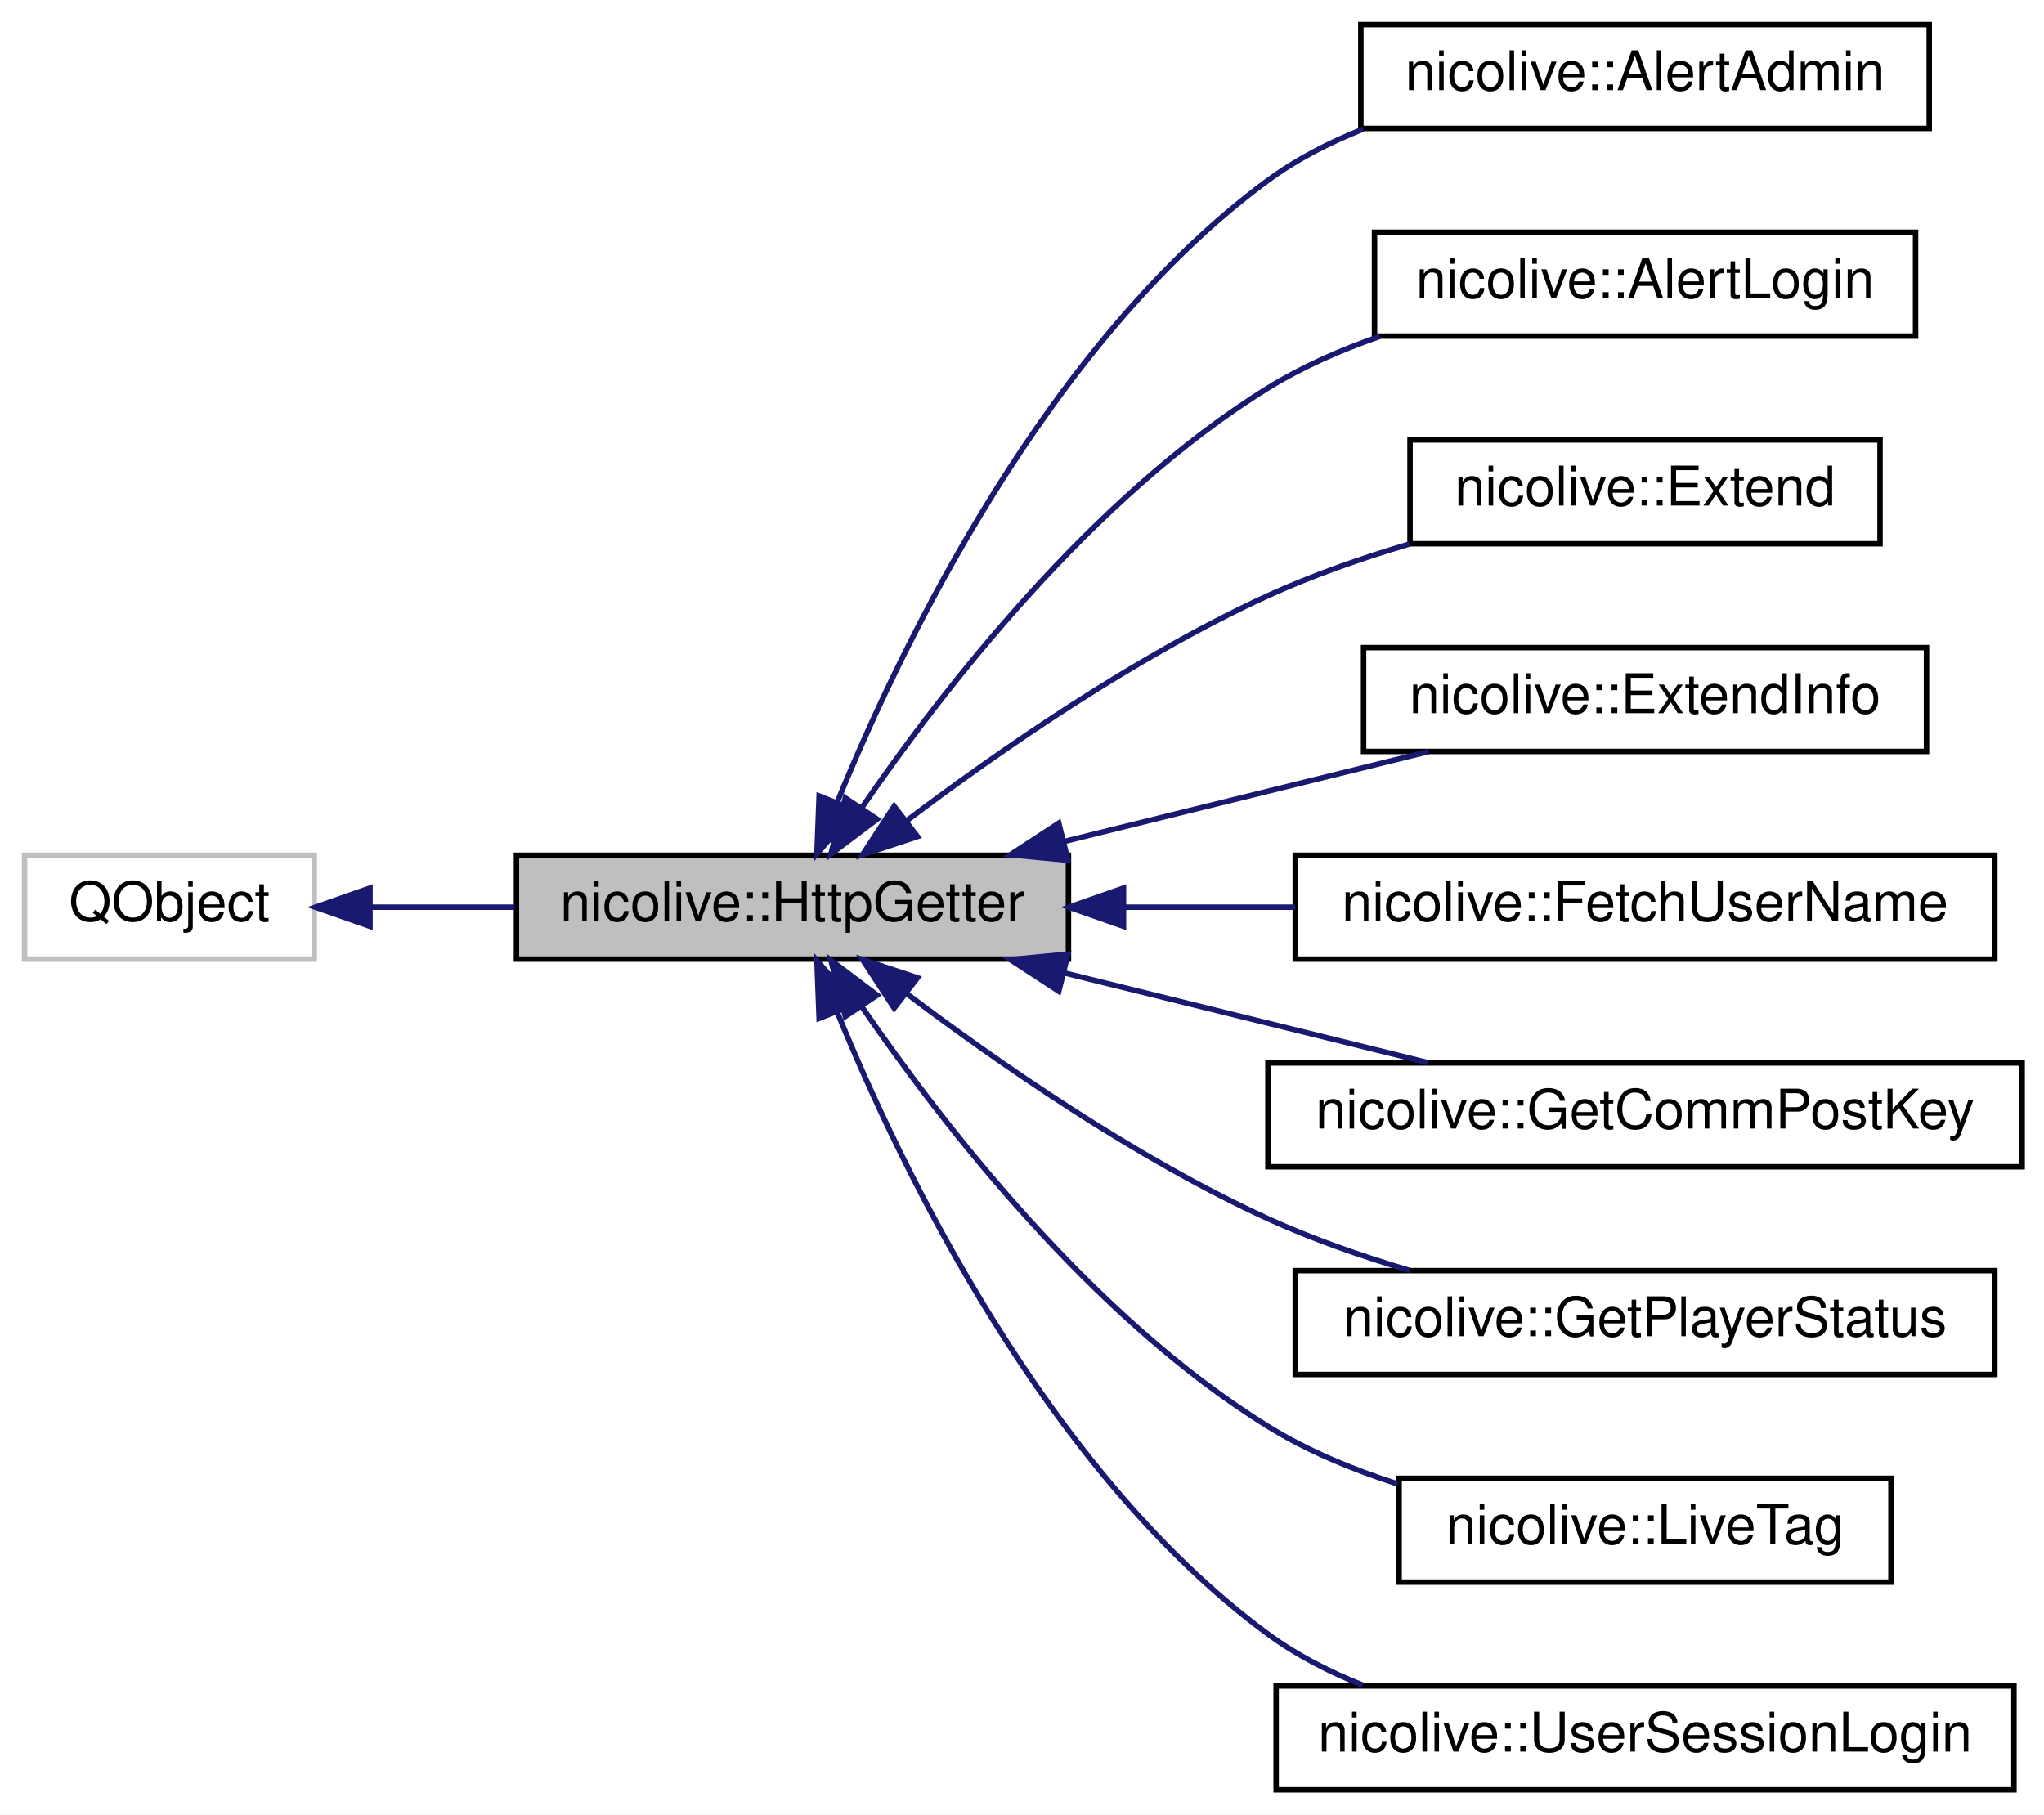
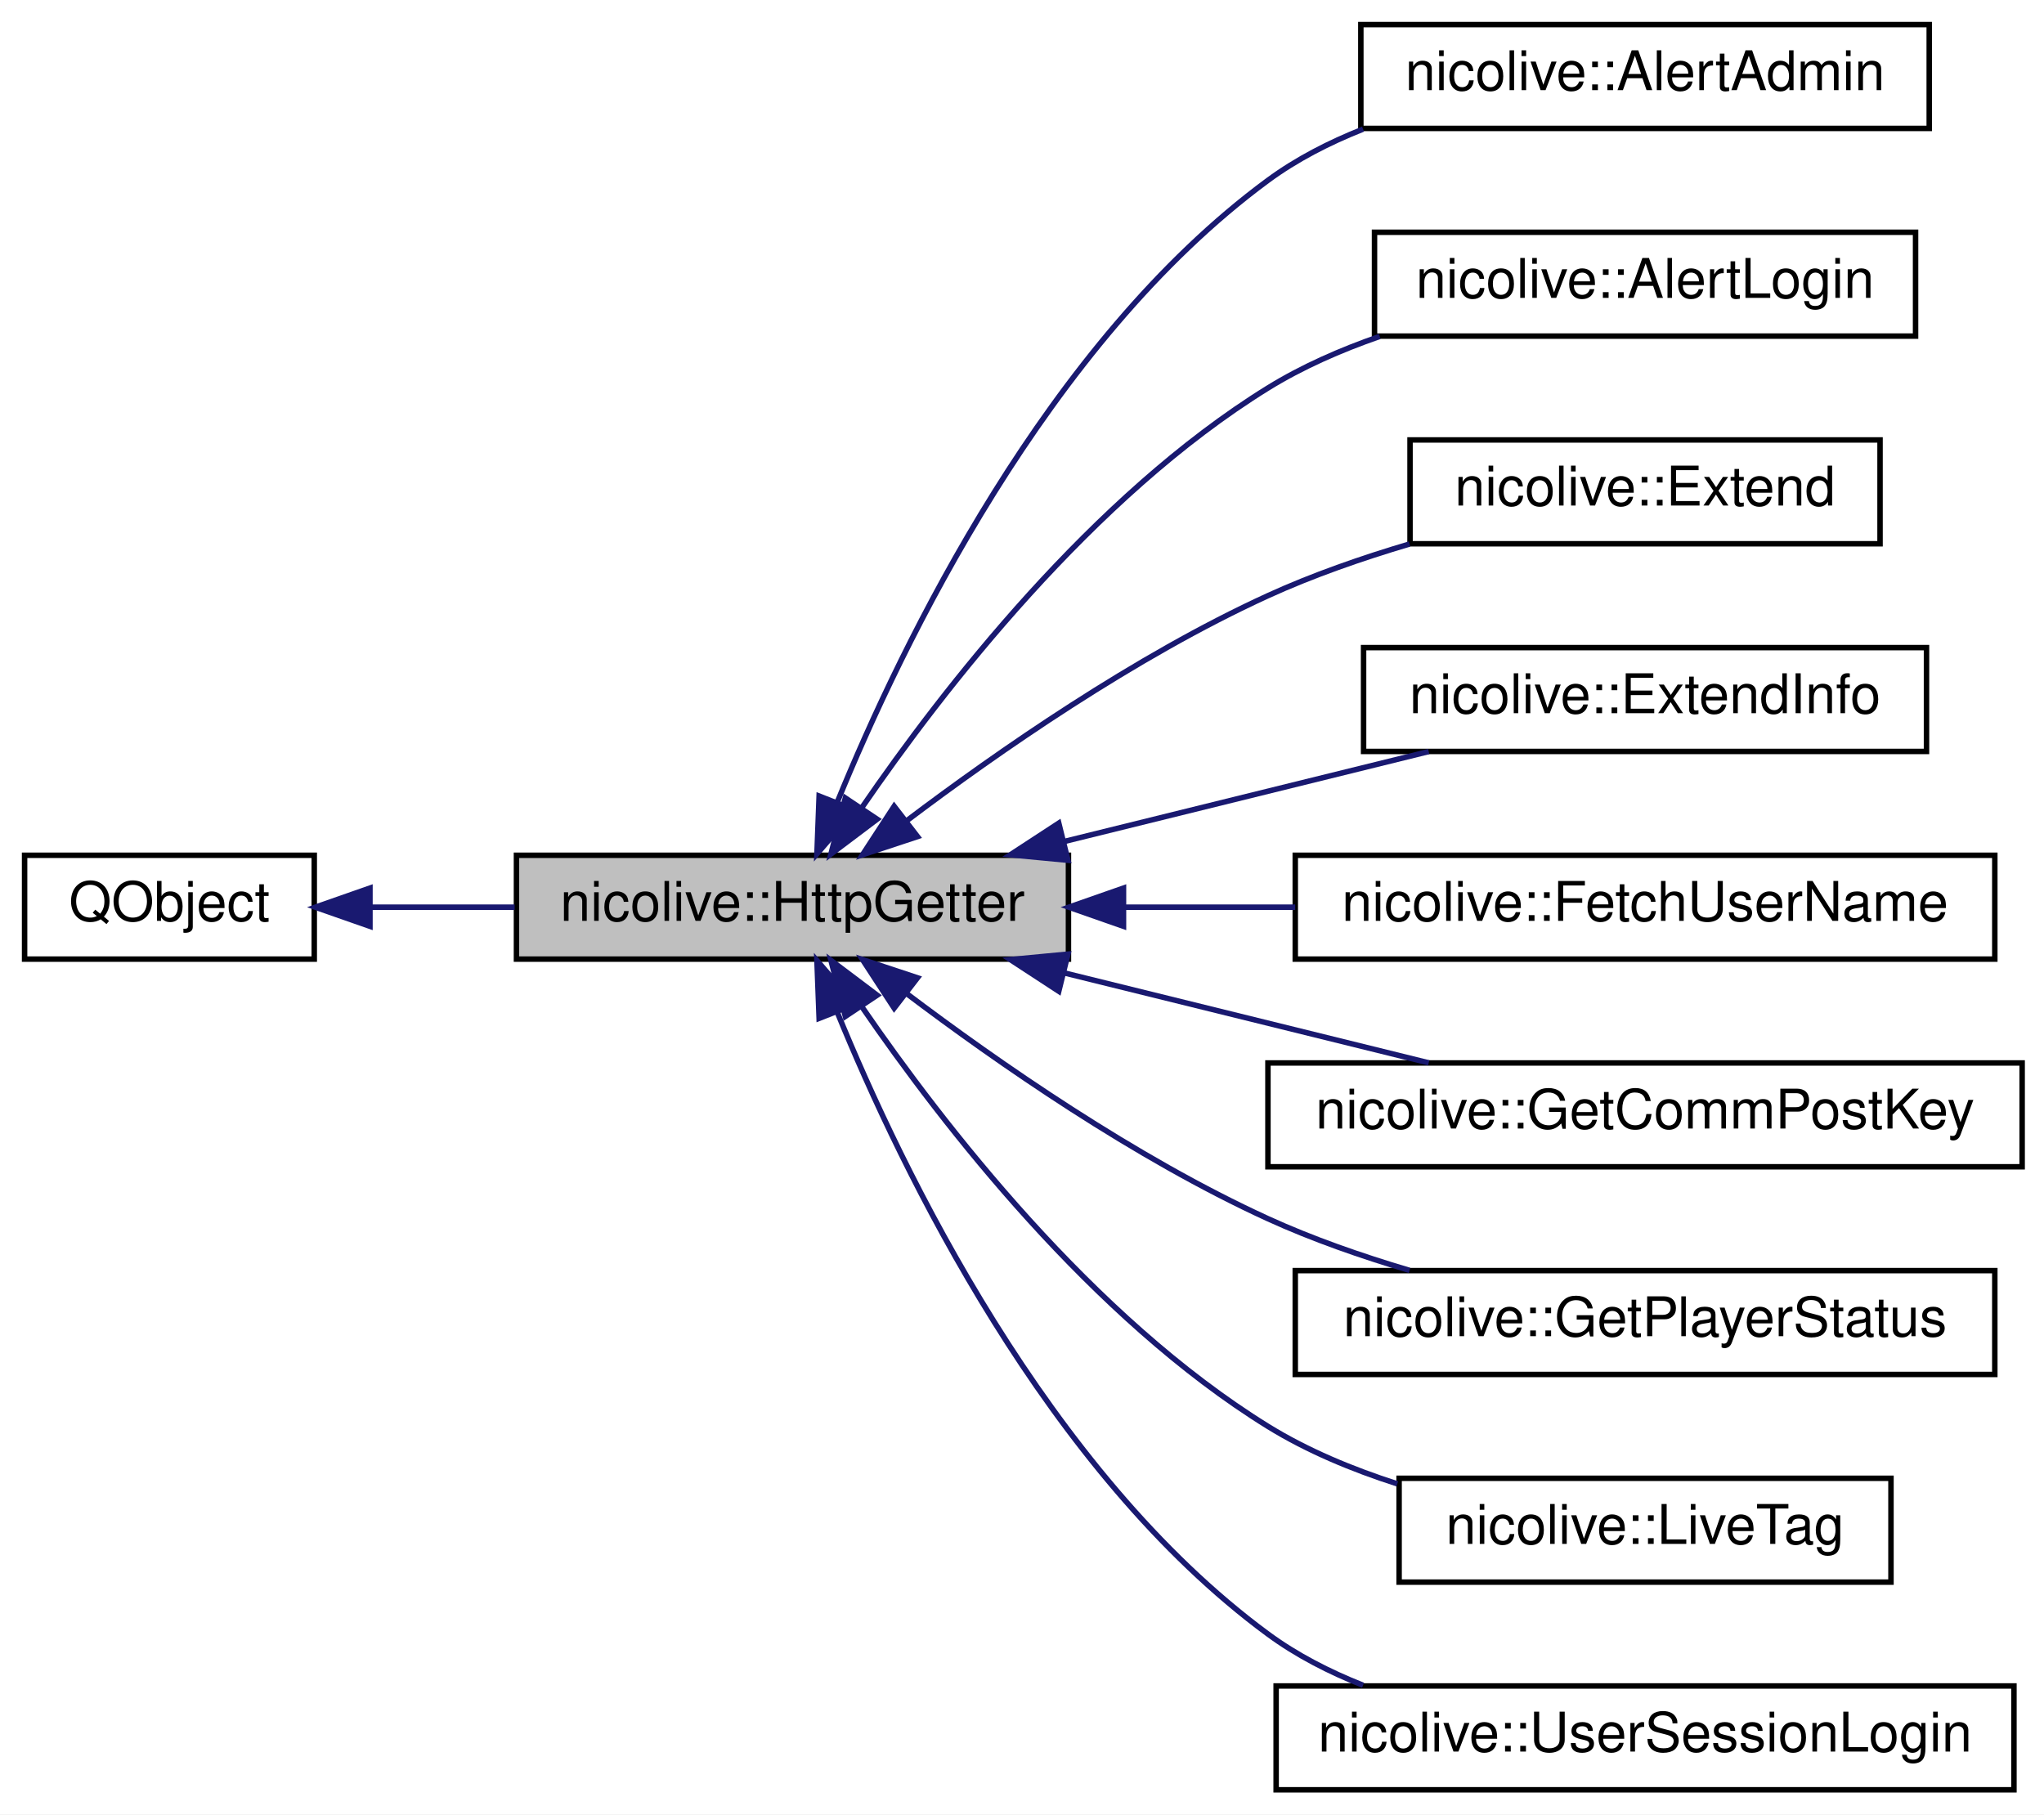
<svg xmlns="http://www.w3.org/2000/svg" xmlns:xlink="http://www.w3.org/1999/xlink" width="374pt" height="332pt" viewBox="0.00 0.00 374.00 332.00">
  <g id="graph0" class="graph" transform="scale(1 1) rotate(0) translate(4 328)">
    <polygon fill="white" stroke="none" points="-4,4 -4,-328 370,-328 370,4 -4,4" />
    <g id="node1" class="node">
      <polygon fill="#bfbfbf" stroke="black" points="90.5,-152.5 90.5,-171.5 191.5,-171.5 191.5,-152.5 90.5,-152.5" />
      <text text-anchor="middle" x="141" y="-159.5" font-family="Helvetica,sans-Serif" font-size="10.00">nicolive::HttpGetter</text>
    </g>
    <g id="node3" class="node">
      <g id="a_node3">
        <a xlink:href="classnicolive_1_1AlertAdmin.html" target="_top" xlink:title="ニコ生アラート取得のために必要な情報と、登録コミュニティを取得します。 ">
          <polygon fill="white" stroke="black" points="245,-304.5 245,-323.5 349,-323.5 349,-304.5 245,-304.5" />
          <text text-anchor="middle" x="297" y="-311.5" font-family="Helvetica,sans-Serif" font-size="10.00">nicolive::AlertAdmin</text>
        </a>
      </g>
    </g>
    <g id="edge2" class="edge">
      <path fill="none" stroke="midnightblue" d="M149.188,-181.2C161.066,-210.276 187.572,-265.235 228,-295 233.232,-298.852 239.212,-301.923 245.406,-304.372" />
      <polygon fill="midnightblue" stroke="midnightblue" points="152.39,-179.78 145.475,-171.753 145.876,-182.341 152.39,-179.78" />
    </g>
    <g id="node4" class="node">
      <g id="a_node4">
-         <a xlink:href="classnicolive_1_1AlertLogin.html" target="_top" xlink:title="ニコ生アラートのログインをしてチケットを取得します ">
+         <a xlink:href="classnicolive_1_1AlertLogin.html" target="_top" xlink:title="ニコ生アラートのログインをしてAlertAdminに必要なチケットを取得します ">
          <polygon fill="white" stroke="black" points="247.5,-266.5 247.5,-285.5 346.5,-285.5 346.5,-266.5 247.5,-266.5" />
          <text text-anchor="middle" x="297" y="-273.5" font-family="Helvetica,sans-Serif" font-size="10.00">nicolive::AlertLogin</text>
        </a>
      </g>
    </g>
    <g id="edge3" class="edge">
      <path fill="none" stroke="midnightblue" d="M153.74,-180.278C168.507,-201.8 195.858,-237.126 228,-257 234.255,-260.868 241.314,-263.966 248.456,-266.444" />
      <polygon fill="midnightblue" stroke="midnightblue" points="156.497,-178.103 148.037,-171.725 150.673,-181.987 156.497,-178.103" />
    </g>
    <g id="node5" class="node">
      <g id="a_node5">
        <a xlink:href="classnicolive_1_1Extend.html" target="_top" xlink:title="ニコ生放送の延長を実行するクラス。 ">
          <polygon fill="white" stroke="black" points="254,-228.5 254,-247.5 340,-247.5 340,-228.5 254,-228.5" />
          <text text-anchor="middle" x="297" y="-235.5" font-family="Helvetica,sans-Serif" font-size="10.00">nicolive::Extend</text>
        </a>
      </g>
    </g>
    <g id="edge4" class="edge">
      <path fill="none" stroke="midnightblue" d="M161.784,-177.726C178.569,-190.407 203.724,-207.899 228,-219 236.138,-222.721 245.164,-225.865 253.91,-228.458" />
      <polygon fill="midnightblue" stroke="midnightblue" points="163.878,-174.921 153.819,-171.593 159.607,-180.467 163.878,-174.921" />
    </g>
    <g id="node6" class="node">
      <g id="a_node6">
        <a xlink:href="classnicolive_1_1ExtendInfo.html" target="_top" xlink:title="ニコ生放送の延長情報を取得するクラス。 ">
          <polygon fill="white" stroke="black" points="245.5,-190.5 245.5,-209.5 348.5,-209.5 348.5,-190.5 245.5,-190.5" />
          <text text-anchor="middle" x="297" y="-197.5" font-family="Helvetica,sans-Serif" font-size="10.00">nicolive::ExtendInfo</text>
        </a>
      </g>
    </g>
    <g id="edge5" class="edge">
      <path fill="none" stroke="midnightblue" d="M190.794,-174.04C212.308,-179.349 237.232,-185.499 257.419,-190.48" />
      <polygon fill="midnightblue" stroke="midnightblue" points="191.408,-170.587 180.861,-171.589 189.731,-177.383 191.408,-170.587" />
    </g>
    <g id="node7" class="node">
      <g id="a_node7">
        <a xlink:href="classnicolive_1_1FetchUserName.html" target="_top" xlink:title="ユーザIDからユーザ名を取得するクラス。 ">
          <polygon fill="white" stroke="black" points="233,-152.5 233,-171.5 361,-171.5 361,-152.5 233,-152.5" />
          <text text-anchor="middle" x="297" y="-159.5" font-family="Helvetica,sans-Serif" font-size="10.00">nicolive::FetchUserName</text>
        </a>
      </g>
    </g>
    <g id="edge6" class="edge">
      <path fill="none" stroke="midnightblue" d="M201.669,-162C211.937,-162 222.638,-162 232.991,-162" />
      <polygon fill="midnightblue" stroke="midnightblue" points="201.574,-158.5 191.574,-162 201.574,-165.5 201.574,-158.5" />
    </g>
    <g id="node8" class="node">
      <g id="a_node8">
        <a xlink:href="classnicolive_1_1GetCommPostKey.html" target="_top" xlink:title="コメント受信に必要なポストキーを取得するクラス。 ">
          <polygon fill="white" stroke="black" points="228,-114.5 228,-133.5 366,-133.5 366,-114.5 228,-114.5" />
          <text text-anchor="middle" x="297" y="-121.5" font-family="Helvetica,sans-Serif" font-size="10.00">nicolive::GetCommPostKey</text>
        </a>
      </g>
    </g>
    <g id="edge7" class="edge">
      <path fill="none" stroke="midnightblue" d="M190.794,-149.96C212.308,-144.651 237.232,-138.501 257.419,-133.52" />
      <polygon fill="midnightblue" stroke="midnightblue" points="189.731,-146.617 180.861,-152.411 191.408,-153.413 189.731,-146.617" />
    </g>
    <g id="node9" class="node">
      <g id="a_node9">
        <a xlink:href="classnicolive_1_1GetPlayerStatus.html" target="_top" xlink:title="PlayerStatus API から生放送の情報を取得するクラス。 ">
          <polygon fill="white" stroke="black" points="233,-76.5 233,-95.5 361,-95.5 361,-76.5 233,-76.5" />
          <text text-anchor="middle" x="297" y="-83.5" font-family="Helvetica,sans-Serif" font-size="10.00">nicolive::GetPlayerStatus</text>
        </a>
      </g>
    </g>
    <g id="edge8" class="edge">
      <path fill="none" stroke="midnightblue" d="M161.784,-146.274C178.569,-133.593 203.724,-116.101 228,-105 236.138,-101.279 245.164,-98.135 253.91,-95.542" />
      <polygon fill="midnightblue" stroke="midnightblue" points="159.607,-143.533 153.819,-152.407 163.878,-149.079 159.607,-143.533" />
    </g>
    <g id="node10" class="node">
      <g id="a_node10">
        <a xlink:href="classnicolive_1_1LiveTag.html" target="_top" xlink:title="生放送のタグを取得するクラス。 ">
          <polygon fill="white" stroke="black" points="252,-38.5 252,-57.5 342,-57.5 342,-38.5 252,-38.5" />
          <text text-anchor="middle" x="297" y="-45.5" font-family="Helvetica,sans-Serif" font-size="10.00">nicolive::LiveTag</text>
        </a>
      </g>
    </g>
    <g id="edge9" class="edge">
      <path fill="none" stroke="midnightblue" d="M153.74,-143.722C168.507,-122.2 195.858,-86.874 228,-67 235.194,-62.552 243.45,-59.121 251.673,-56.483" />
      <polygon fill="midnightblue" stroke="midnightblue" points="150.673,-142.013 148.037,-152.275 156.497,-145.897 150.673,-142.013" />
    </g>
    <g id="node11" class="node">
      <g id="a_node11">
        <a xlink:href="classnicolive_1_1UserSessionLogin.html" target="_top" xlink:title="ニコ動にログインしてユーザセッションを取得します ">
          <polygon fill="white" stroke="black" points="229.5,-0.5 229.5,-19.5 364.5,-19.5 364.5,-0.5 229.5,-0.5" />
          <text text-anchor="middle" x="297" y="-7.5" font-family="Helvetica,sans-Serif" font-size="10.00">nicolive::UserSessionLogin</text>
        </a>
      </g>
    </g>
    <g id="edge10" class="edge">
      <path fill="none" stroke="midnightblue" d="M149.188,-142.8C161.066,-113.724 187.572,-58.765 228,-29 233.232,-25.148 239.212,-22.077 245.406,-19.628" />
      <polygon fill="midnightblue" stroke="midnightblue" points="145.876,-141.659 145.475,-152.247 152.39,-144.22 145.876,-141.659" />
    </g>
    <g id="node2" class="node">
-       <polygon fill="white" stroke="#bfbfbf" points="0.5,-152.5 0.5,-171.5 53.5,-171.5 53.5,-152.5 0.5,-152.5" />
-       <text text-anchor="middle" x="27" y="-159.5" font-family="Helvetica,sans-Serif" font-size="10.00">QObject</text>
+       <g id="a_node2">
+         <a xlink:href="classQObject.html" target="_top" xlink:title="QObject">
+           <polygon fill="white" stroke="black" points="0.5,-152.5 0.5,-171.5 53.5,-171.5 53.5,-152.5 0.5,-152.5" />
+           <text text-anchor="middle" x="27" y="-159.5" font-family="Helvetica,sans-Serif" font-size="10.00">QObject</text>
+         </a>
+       </g>
    </g>
    <g id="edge1" class="edge">
      <path fill="none" stroke="midnightblue" d="M63.865,-162C72.239,-162 81.307,-162 90.167,-162" />
      <polygon fill="midnightblue" stroke="midnightblue" points="63.695,-158.5 53.695,-162 63.695,-165.5 63.695,-158.5" />
    </g>
  </g>
</svg>
